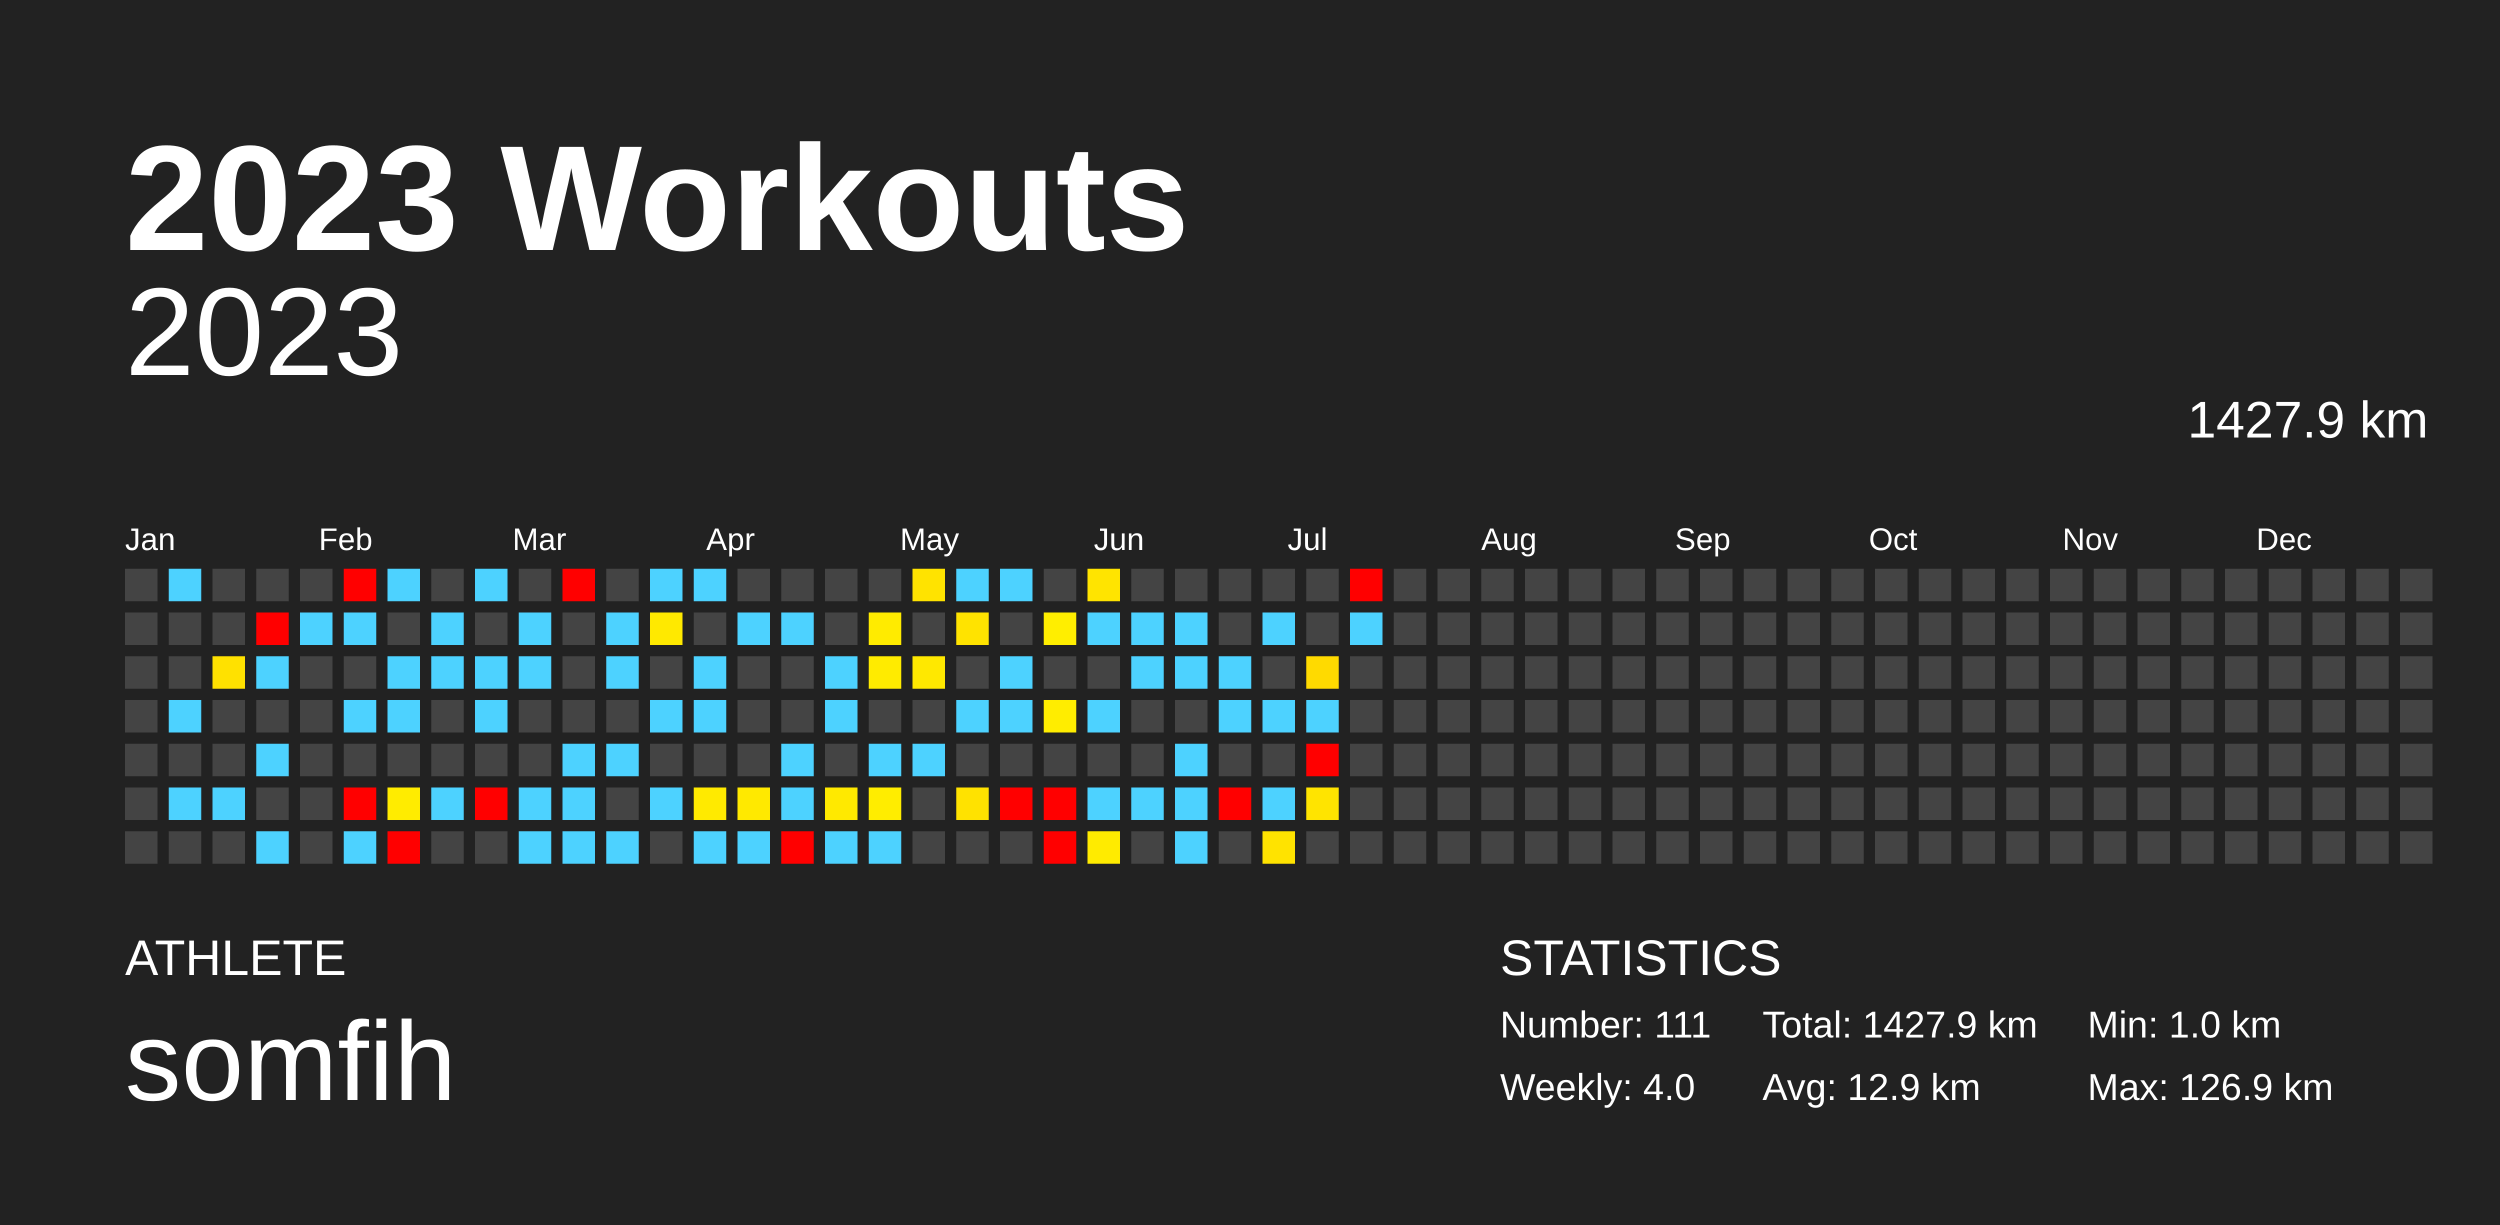
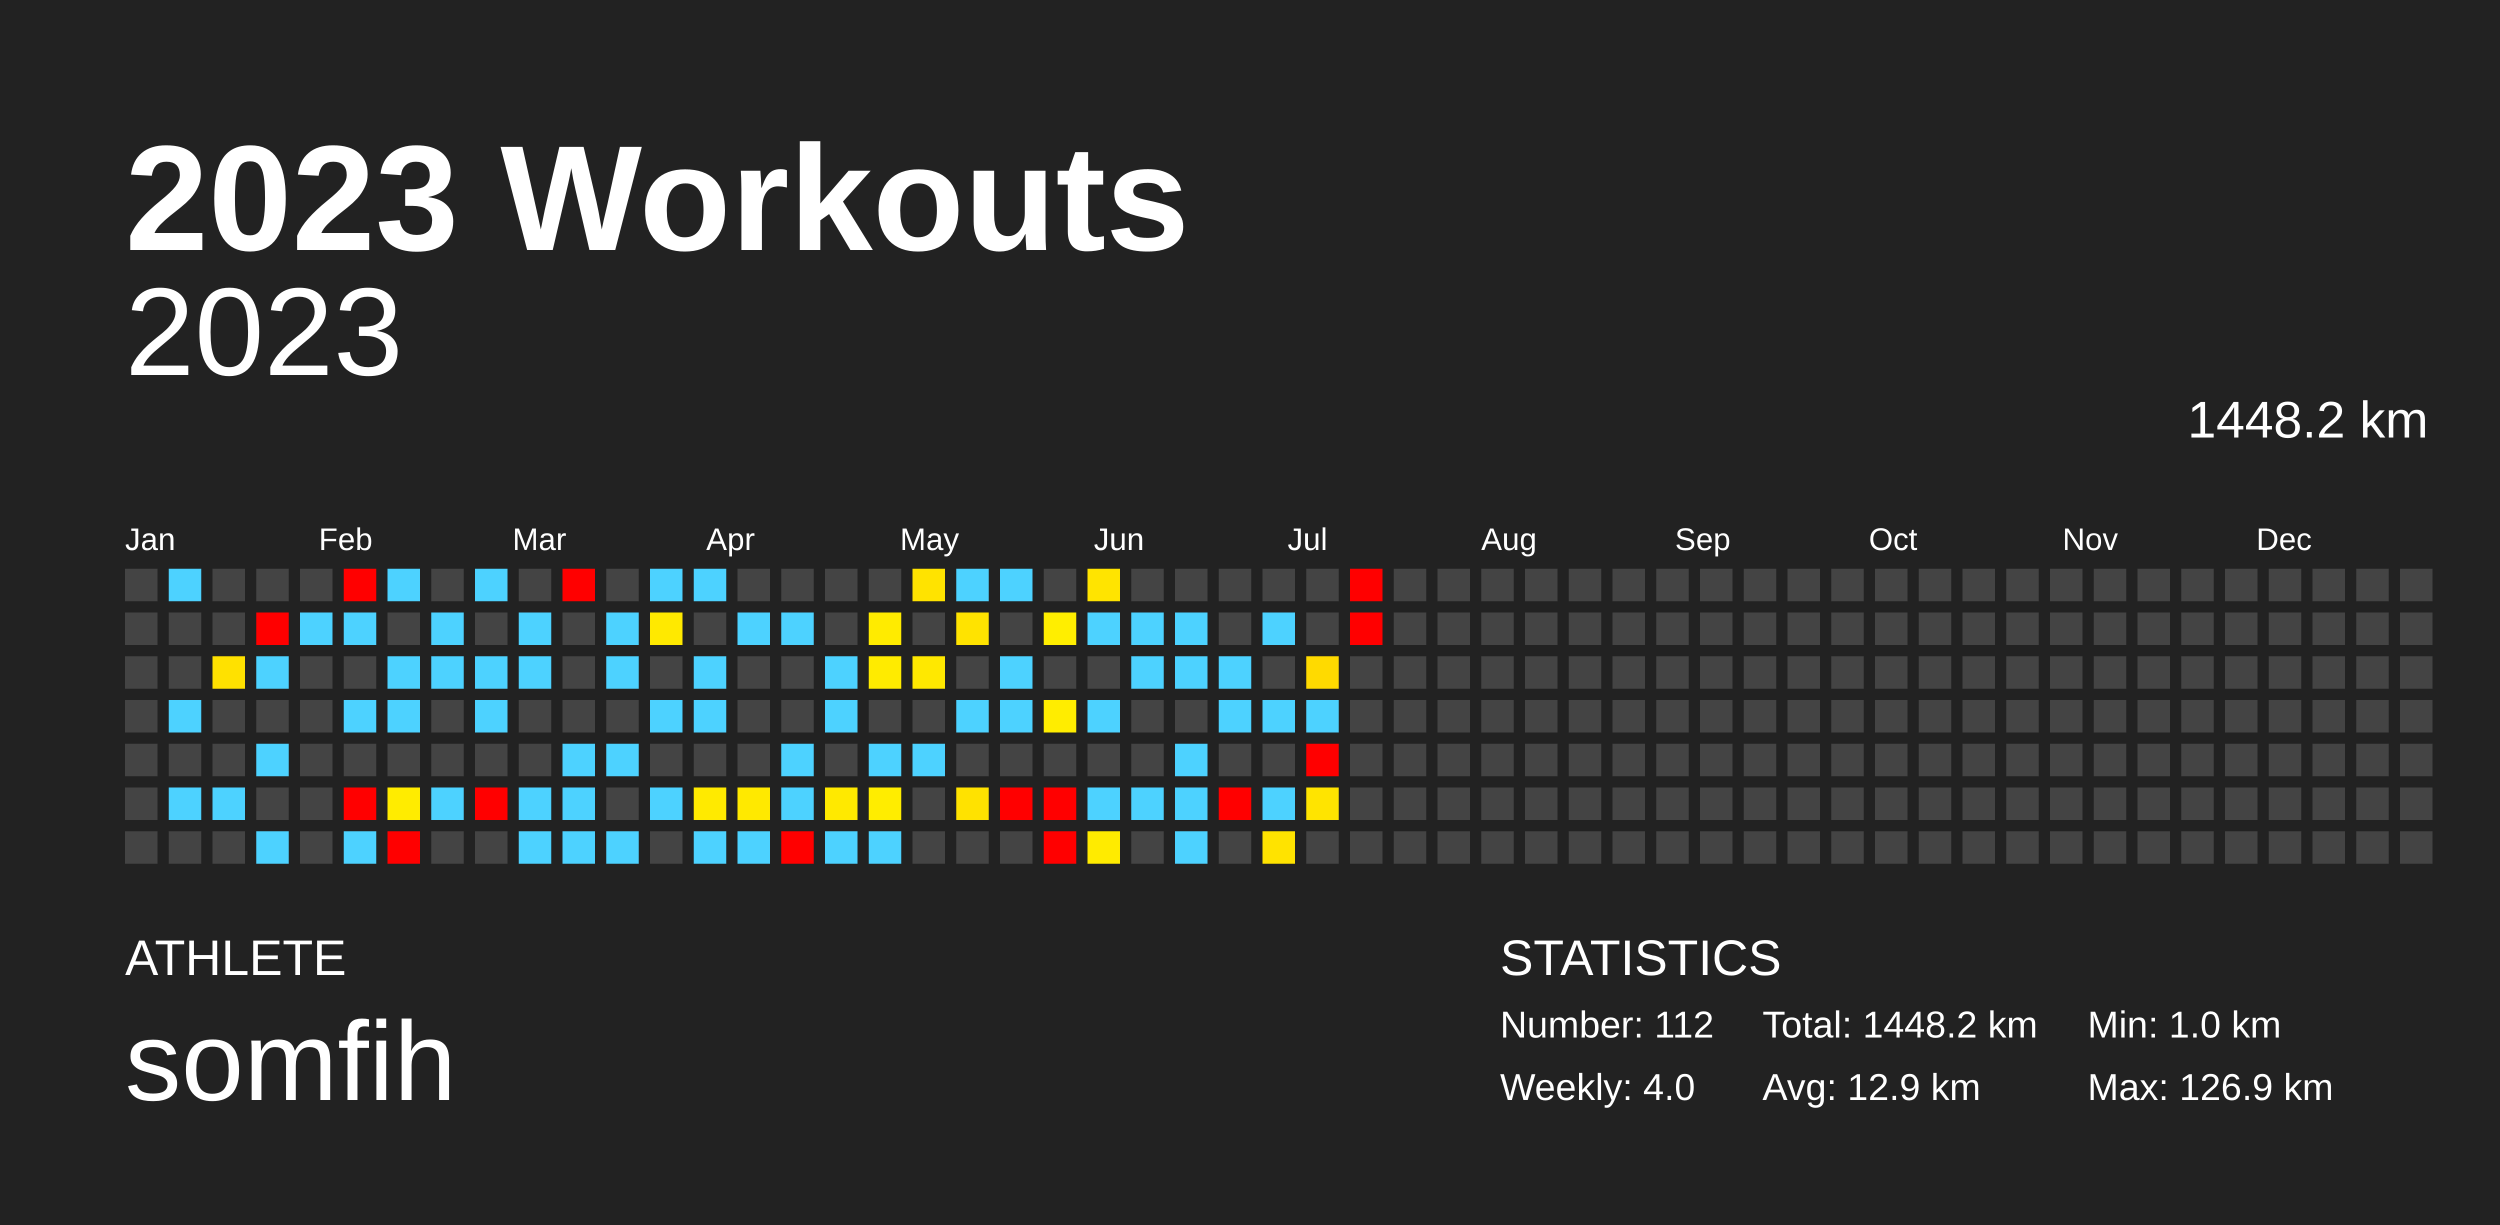
<svg xmlns="http://www.w3.org/2000/svg" baseProfile="full" height="98mm" version="1.1" viewBox="0,0,200,98" width="200mm">
  <defs />
  <rect fill="#222222" height="98" width="200" x="0" y="0" />
  <text fill="#FFFFFF" style="font-size:12px; font-family:Arial; font-weight:bold;" x="10" y="20">2023 Workouts</text>
  <text fill="#FFFFFF" style="font-size:4px; font-family:Arial" x="10" y="78">ATHLETE</text>
  <text fill="#FFFFFF" style="font-size:9px; font-family:Arial" x="10" y="88">somfih</text>
  <text fill="#FFFFFF" style="font-size:4px; font-family:Arial" x="120" y="78">STATISTICS</text>
-   <text fill="#FFFFFF" style="font-size:3px; font-family:Arial" x="120" y="83">Number: 111</text>
+   <text fill="#FFFFFF" style="font-size:3px; font-family:Arial" x="120" y="83">Number: 112</text>
  <text fill="#FFFFFF" style="font-size:3px; font-family:Arial" x="120" y="88">Weekly: 4.0</text>
-   <text fill="#FFFFFF" style="font-size:3px; font-family:Arial" x="141" y="83">Total: 1427.9 km</text>
+   <text fill="#FFFFFF" style="font-size:3px; font-family:Arial" x="141" y="83">Total: 1448.2 km</text>
  <text fill="#FFFFFF" style="font-size:3px; font-family:Arial" x="141" y="88">Avg: 12.9 km</text>
  <text fill="#FFFFFF" style="font-size:3px; font-family:Arial" x="167" y="83">Min: 1.0 km</text>
  <text fill="#FFFFFF" style="font-size:3px; font-family:Arial" x="167" y="88">Max: 126.9 km</text>
  <text alignment-baseline="hanging" fill="#FFFFFF" style="font-size:10.0px; font-family:Arial;" x="10" y="30">2023</text>
-   <text alignment-baseline="hanging" fill="#FFFFFF" style="font-size:4.125px; font-family:Arial;" x="175" y="35">1427.9 km</text>
+   <text alignment-baseline="hanging" fill="#FFFFFF" style="font-size:4.125px; font-family:Arial;" x="175" y="35">1448.2 km</text>
  <text fill="#FFFFFF" style="font-size:2.5px; font-family:Arial" x="10.0" y="44">Jan</text>
  <text fill="#FFFFFF" style="font-size:2.5px; font-family:Arial" x="25.5" y="44">Feb</text>
  <text fill="#FFFFFF" style="font-size:2.5px; font-family:Arial" x="41.0" y="44">Mar</text>
  <text fill="#FFFFFF" style="font-size:2.5px; font-family:Arial" x="56.5" y="44">Apr</text>
  <text fill="#FFFFFF" style="font-size:2.5px; font-family:Arial" x="72.0" y="44">May</text>
  <text fill="#FFFFFF" style="font-size:2.5px; font-family:Arial" x="87.5" y="44">Jun</text>
  <text fill="#FFFFFF" style="font-size:2.5px; font-family:Arial" x="103.0" y="44">Jul</text>
  <text fill="#FFFFFF" style="font-size:2.5px; font-family:Arial" x="118.5" y="44">Aug</text>
  <text fill="#FFFFFF" style="font-size:2.5px; font-family:Arial" x="134.0" y="44">Sep</text>
  <text fill="#FFFFFF" style="font-size:2.5px; font-family:Arial" x="149.5" y="44">Oct</text>
  <text fill="#FFFFFF" style="font-size:2.5px; font-family:Arial" x="165.0" y="44">Nov</text>
  <text fill="#FFFFFF" style="font-size:2.5px; font-family:Arial" x="180.5" y="44">Dec</text>
  <rect fill="#444444" height="2.6" width="2.6" x="10.0" y="45.5" />
  <rect fill="#444444" height="2.6" width="2.6" x="10.0" y="49.0" />
  <rect fill="#444444" height="2.6" width="2.6" x="10.0" y="52.5" />
  <rect fill="#444444" height="2.6" width="2.6" x="10.0" y="56.0" />
  <rect fill="#444444" height="2.6" width="2.6" x="10.0" y="59.5" />
  <rect fill="#444444" height="2.6" width="2.6" x="10.0" y="63.0" />
  <rect fill="#444444" height="2.6" width="2.6" x="10.0" y="66.5" />
  <rect fill="#4dd2ff" height="2.6" width="2.6" x="13.5" y="45.5" />
  <rect fill="#444444" height="2.6" width="2.6" x="13.5" y="49.0" />
  <rect fill="#444444" height="2.6" width="2.6" x="13.5" y="52.5" />
  <rect fill="#4dd2ff" height="2.6" width="2.6" x="13.5" y="56.0" />
  <rect fill="#444444" height="2.6" width="2.6" x="13.5" y="59.5" />
  <rect fill="#4dd2ff" height="2.6" width="2.6" x="13.5" y="63.0" />
  <rect fill="#444444" height="2.6" width="2.6" x="13.5" y="66.5" />
  <rect fill="#444444" height="2.6" width="2.6" x="17.0" y="45.5" />
  <rect fill="#444444" height="2.6" width="2.6" x="17.0" y="49.0" />
  <rect fill="#ffe100" height="2.6" width="2.6" x="17.0" y="52.5" />
  <rect fill="#444444" height="2.6" width="2.6" x="17.0" y="56.0" />
  <rect fill="#444444" height="2.6" width="2.6" x="17.0" y="59.5" />
  <rect fill="#4dd2ff" height="2.6" width="2.6" x="17.0" y="63.0" />
  <rect fill="#444444" height="2.6" width="2.6" x="17.0" y="66.5" />
  <rect fill="#444444" height="2.6" width="2.6" x="20.5" y="45.5" />
  <rect fill="red" height="2.6" width="2.6" x="20.5" y="49.0" />
  <rect fill="#4dd2ff" height="2.6" width="2.6" x="20.5" y="52.5" />
  <rect fill="#444444" height="2.6" width="2.6" x="20.5" y="56.0" />
  <rect fill="#4dd2ff" height="2.6" width="2.6" x="20.5" y="59.5" />
  <rect fill="#444444" height="2.6" width="2.6" x="20.5" y="63.0" />
  <rect fill="#4dd2ff" height="2.6" width="2.6" x="20.5" y="66.5" />
  <rect fill="#444444" height="2.6" width="2.6" x="24.0" y="45.5" />
  <rect fill="#4dd2ff" height="2.6" width="2.6" x="24.0" y="49.0" />
  <rect fill="#444444" height="2.6" width="2.6" x="24.0" y="52.5" />
  <rect fill="#444444" height="2.6" width="2.6" x="24.0" y="56.0" />
  <rect fill="#444444" height="2.6" width="2.6" x="24.0" y="59.5" />
  <rect fill="#444444" height="2.6" width="2.6" x="24.0" y="63.0" />
  <rect fill="#444444" height="2.6" width="2.6" x="24.0" y="66.5" />
  <rect fill="red" height="2.6" width="2.6" x="27.5" y="45.5" />
  <rect fill="#4dd2ff" height="2.6" width="2.6" x="27.5" y="49.0" />
  <rect fill="#444444" height="2.6" width="2.6" x="27.5" y="52.5" />
  <rect fill="#4dd2ff" height="2.6" width="2.6" x="27.5" y="56.0" />
  <rect fill="#444444" height="2.6" width="2.6" x="27.5" y="59.5" />
  <rect fill="red" height="2.6" width="2.6" x="27.5" y="63.0" />
  <rect fill="#4dd2ff" height="2.6" width="2.6" x="27.5" y="66.5" />
  <rect fill="#4dd2ff" height="2.6" width="2.6" x="31.0" y="45.5" />
  <rect fill="#444444" height="2.6" width="2.6" x="31.0" y="49.0" />
  <rect fill="#4dd2ff" height="2.6" width="2.6" x="31.0" y="52.5" />
  <rect fill="#4dd2ff" height="2.6" width="2.6" x="31.0" y="56.0" />
  <rect fill="#444444" height="2.6" width="2.6" x="31.0" y="59.5" />
  <rect fill="#ffec00" height="2.6" width="2.6" x="31.0" y="63.0" />
  <rect fill="red" height="2.6" width="2.6" x="31.0" y="66.5" />
  <rect fill="#444444" height="2.6" width="2.6" x="34.5" y="45.5" />
  <rect fill="#4dd2ff" height="2.6" width="2.6" x="34.5" y="49.0" />
  <rect fill="#4dd2ff" height="2.6" width="2.6" x="34.5" y="52.5" />
  <rect fill="#444444" height="2.6" width="2.6" x="34.5" y="56.0" />
  <rect fill="#444444" height="2.6" width="2.6" x="34.5" y="59.5" />
  <rect fill="#4dd2ff" height="2.6" width="2.6" x="34.5" y="63.0" />
  <rect fill="#444444" height="2.6" width="2.6" x="34.5" y="66.5" />
  <rect fill="#4dd2ff" height="2.6" width="2.6" x="38.0" y="45.5" />
  <rect fill="#444444" height="2.6" width="2.6" x="38.0" y="49.0" />
  <rect fill="#4dd2ff" height="2.6" width="2.6" x="38.0" y="52.5" />
  <rect fill="#4dd2ff" height="2.6" width="2.6" x="38.0" y="56.0" />
  <rect fill="#444444" height="2.6" width="2.6" x="38.0" y="59.5" />
  <rect fill="red" height="2.6" width="2.6" x="38.0" y="63.0" />
  <rect fill="#444444" height="2.6" width="2.6" x="38.0" y="66.5" />
  <rect fill="#444444" height="2.6" width="2.6" x="41.5" y="45.5" />
  <rect fill="#4dd2ff" height="2.6" width="2.6" x="41.5" y="49.0" />
  <rect fill="#4dd2ff" height="2.6" width="2.6" x="41.5" y="52.5" />
  <rect fill="#444444" height="2.6" width="2.6" x="41.5" y="56.0" />
  <rect fill="#444444" height="2.6" width="2.6" x="41.5" y="59.5" />
  <rect fill="#4dd2ff" height="2.6" width="2.6" x="41.5" y="63.0" />
  <rect fill="#4dd2ff" height="2.6" width="2.6" x="41.5" y="66.5" />
  <rect fill="red" height="2.6" width="2.6" x="45.0" y="45.5" />
  <rect fill="#444444" height="2.6" width="2.6" x="45.0" y="49.0" />
  <rect fill="#444444" height="2.6" width="2.6" x="45.0" y="52.5" />
  <rect fill="#444444" height="2.6" width="2.6" x="45.0" y="56.0" />
  <rect fill="#4dd2ff" height="2.6" width="2.6" x="45.0" y="59.5" />
  <rect fill="#4dd2ff" height="2.6" width="2.6" x="45.0" y="63.0" />
  <rect fill="#4dd2ff" height="2.6" width="2.6" x="45.0" y="66.5" />
  <rect fill="#444444" height="2.6" width="2.6" x="48.5" y="45.5" />
  <rect fill="#4dd2ff" height="2.6" width="2.6" x="48.5" y="49.0" />
  <rect fill="#4dd2ff" height="2.6" width="2.6" x="48.5" y="52.5" />
  <rect fill="#444444" height="2.6" width="2.6" x="48.5" y="56.0" />
  <rect fill="#4dd2ff" height="2.6" width="2.6" x="48.5" y="59.5" />
  <rect fill="#444444" height="2.6" width="2.6" x="48.5" y="63.0" />
  <rect fill="#4dd2ff" height="2.6" width="2.6" x="48.5" y="66.5" />
  <rect fill="#4dd2ff" height="2.6" width="2.6" x="52.0" y="45.5" />
  <rect fill="#ffe900" height="2.6" width="2.6" x="52.0" y="49.0" />
  <rect fill="#444444" height="2.6" width="2.6" x="52.0" y="52.5" />
  <rect fill="#4dd2ff" height="2.6" width="2.6" x="52.0" y="56.0" />
  <rect fill="#444444" height="2.6" width="2.6" x="52.0" y="59.5" />
  <rect fill="#4dd2ff" height="2.6" width="2.6" x="52.0" y="63.0" />
  <rect fill="#444444" height="2.6" width="2.6" x="52.0" y="66.5" />
  <rect fill="#4dd2ff" height="2.6" width="2.6" x="55.5" y="45.5" />
  <rect fill="#444444" height="2.6" width="2.6" x="55.5" y="49.0" />
  <rect fill="#4dd2ff" height="2.6" width="2.6" x="55.5" y="52.5" />
  <rect fill="#4dd2ff" height="2.6" width="2.6" x="55.5" y="56.0" />
  <rect fill="#444444" height="2.6" width="2.6" x="55.5" y="59.5" />
  <rect fill="#ffea00" height="2.6" width="2.6" x="55.5" y="63.0" />
  <rect fill="#4dd2ff" height="2.6" width="2.6" x="55.5" y="66.5" />
  <rect fill="#444444" height="2.6" width="2.6" x="59.0" y="45.5" />
  <rect fill="#4dd2ff" height="2.6" width="2.6" x="59.0" y="49.0" />
  <rect fill="#444444" height="2.6" width="2.6" x="59.0" y="52.5" />
  <rect fill="#444444" height="2.6" width="2.6" x="59.0" y="56.0" />
  <rect fill="#444444" height="2.6" width="2.6" x="59.0" y="59.5" />
  <rect fill="#ffe900" height="2.6" width="2.6" x="59.0" y="63.0" />
  <rect fill="#4dd2ff" height="2.6" width="2.6" x="59.0" y="66.5" />
  <rect fill="#444444" height="2.6" width="2.6" x="62.5" y="45.5" />
  <rect fill="#4dd2ff" height="2.6" width="2.6" x="62.5" y="49.0" />
  <rect fill="#444444" height="2.6" width="2.6" x="62.5" y="52.5" />
  <rect fill="#444444" height="2.6" width="2.6" x="62.5" y="56.0" />
  <rect fill="#4dd2ff" height="2.6" width="2.6" x="62.5" y="59.5" />
  <rect fill="#4dd2ff" height="2.6" width="2.6" x="62.5" y="63.0" />
  <rect fill="red" height="2.6" width="2.6" x="62.5" y="66.5" />
  <rect fill="#444444" height="2.6" width="2.6" x="66.0" y="45.5" />
  <rect fill="#444444" height="2.6" width="2.6" x="66.0" y="49.0" />
  <rect fill="#4dd2ff" height="2.6" width="2.6" x="66.0" y="52.5" />
  <rect fill="#4dd2ff" height="2.6" width="2.6" x="66.0" y="56.0" />
  <rect fill="#444444" height="2.6" width="2.6" x="66.0" y="59.5" />
  <rect fill="#ffe900" height="2.6" width="2.6" x="66.0" y="63.0" />
  <rect fill="#4dd2ff" height="2.6" width="2.6" x="66.0" y="66.5" />
  <rect fill="#444444" height="2.6" width="2.6" x="69.5" y="45.5" />
  <rect fill="#ffeb00" height="2.6" width="2.6" x="69.5" y="49.0" />
  <rect fill="#ffeb00" height="2.6" width="2.6" x="69.5" y="52.5" />
  <rect fill="#444444" height="2.6" width="2.6" x="69.5" y="56.0" />
  <rect fill="#4dd2ff" height="2.6" width="2.6" x="69.5" y="59.5" />
  <rect fill="#ffed00" height="2.6" width="2.6" x="69.5" y="63.0" />
  <rect fill="#4dd2ff" height="2.6" width="2.6" x="69.5" y="66.5" />
  <rect fill="#ffe300" height="2.6" width="2.6" x="73.0" y="45.5" />
  <rect fill="#444444" height="2.6" width="2.6" x="73.0" y="49.0" />
  <rect fill="#ffe800" height="2.6" width="2.6" x="73.0" y="52.5" />
  <rect fill="#444444" height="2.6" width="2.6" x="73.0" y="56.0" />
  <rect fill="#4dd2ff" height="2.6" width="2.6" x="73.0" y="59.5" />
  <rect fill="#444444" height="2.6" width="2.6" x="73.0" y="63.0" />
  <rect fill="#444444" height="2.6" width="2.6" x="73.0" y="66.5" />
  <rect fill="#4dd2ff" height="2.6" width="2.6" x="76.5" y="45.5" />
  <rect fill="#ffe300" height="2.6" width="2.6" x="76.5" y="49.0" />
  <rect fill="#444444" height="2.6" width="2.6" x="76.5" y="52.5" />
  <rect fill="#4dd2ff" height="2.6" width="2.6" x="76.5" y="56.0" />
  <rect fill="#444444" height="2.6" width="2.6" x="76.5" y="59.5" />
  <rect fill="#ffe200" height="2.6" width="2.6" x="76.5" y="63.0" />
  <rect fill="#444444" height="2.6" width="2.6" x="76.5" y="66.5" />
  <rect fill="#4dd2ff" height="2.6" width="2.6" x="80.0" y="45.5" />
  <rect fill="#444444" height="2.6" width="2.6" x="80.0" y="49.0" />
  <rect fill="#4dd2ff" height="2.6" width="2.6" x="80.0" y="52.5" />
  <rect fill="#4dd2ff" height="2.6" width="2.6" x="80.0" y="56.0" />
  <rect fill="#444444" height="2.6" width="2.6" x="80.0" y="59.5" />
  <rect fill="red" height="2.6" width="2.6" x="80.0" y="63.0" />
  <rect fill="#444444" height="2.6" width="2.6" x="80.0" y="66.5" />
  <rect fill="#444444" height="2.6" width="2.6" x="83.5" y="45.5" />
  <rect fill="#ffee00" height="2.6" width="2.6" x="83.5" y="49.0" />
  <rect fill="#444444" height="2.6" width="2.6" x="83.5" y="52.5" />
  <rect fill="#ffed00" height="2.6" width="2.6" x="83.5" y="56.0" />
  <rect fill="#444444" height="2.6" width="2.6" x="83.5" y="59.5" />
  <rect fill="red" height="2.6" width="2.6" x="83.5" y="63.0" />
  <rect fill="red" height="2.6" width="2.6" x="83.5" y="66.5" />
  <rect fill="#ffe400" height="2.6" width="2.6" x="87.0" y="45.5" />
  <rect fill="#4dd2ff" height="2.6" width="2.6" x="87.0" y="49.0" />
  <rect fill="#444444" height="2.6" width="2.6" x="87.0" y="52.5" />
  <rect fill="#4dd2ff" height="2.6" width="2.6" x="87.0" y="56.0" />
  <rect fill="#444444" height="2.6" width="2.6" x="87.0" y="59.5" />
  <rect fill="#4dd2ff" height="2.6" width="2.6" x="87.0" y="63.0" />
  <rect fill="#ffeb00" height="2.6" width="2.6" x="87.0" y="66.5" />
  <rect fill="#444444" height="2.6" width="2.6" x="90.5" y="45.5" />
  <rect fill="#4dd2ff" height="2.6" width="2.6" x="90.5" y="49.0" />
  <rect fill="#4dd2ff" height="2.6" width="2.6" x="90.5" y="52.5" />
  <rect fill="#444444" height="2.6" width="2.6" x="90.5" y="56.0" />
  <rect fill="#444444" height="2.6" width="2.6" x="90.5" y="59.5" />
  <rect fill="#4dd2ff" height="2.6" width="2.6" x="90.5" y="63.0" />
  <rect fill="#444444" height="2.6" width="2.6" x="90.5" y="66.5" />
  <rect fill="#444444" height="2.6" width="2.6" x="94.0" y="45.5" />
  <rect fill="#4dd2ff" height="2.6" width="2.6" x="94.0" y="49.0" />
  <rect fill="#4dd2ff" height="2.6" width="2.6" x="94.0" y="52.5" />
  <rect fill="#444444" height="2.6" width="2.6" x="94.0" y="56.0" />
  <rect fill="#4dd2ff" height="2.6" width="2.6" x="94.0" y="59.5" />
  <rect fill="#4dd2ff" height="2.6" width="2.6" x="94.0" y="63.0" />
  <rect fill="#4dd2ff" height="2.6" width="2.6" x="94.0" y="66.5" />
  <rect fill="#444444" height="2.6" width="2.6" x="97.5" y="45.5" />
  <rect fill="#444444" height="2.6" width="2.6" x="97.5" y="49.0" />
  <rect fill="#4dd2ff" height="2.6" width="2.6" x="97.5" y="52.5" />
  <rect fill="#4dd2ff" height="2.6" width="2.6" x="97.5" y="56.0" />
  <rect fill="#444444" height="2.6" width="2.6" x="97.5" y="59.5" />
  <rect fill="red" height="2.6" width="2.6" x="97.5" y="63.0" />
  <rect fill="#444444" height="2.6" width="2.6" x="97.5" y="66.5" />
  <rect fill="#444444" height="2.6" width="2.6" x="101.0" y="45.5" />
  <rect fill="#4dd2ff" height="2.6" width="2.6" x="101.0" y="49.0" />
  <rect fill="#444444" height="2.6" width="2.6" x="101.0" y="52.5" />
  <rect fill="#4dd2ff" height="2.6" width="2.6" x="101.0" y="56.0" />
  <rect fill="#444444" height="2.6" width="2.6" x="101.0" y="59.5" />
  <rect fill="#4dd2ff" height="2.6" width="2.6" x="101.0" y="63.0" />
  <rect fill="#ffe300" height="2.6" width="2.6" x="101.0" y="66.5" />
  <rect fill="#444444" height="2.6" width="2.6" x="104.5" y="45.5" />
  <rect fill="#444444" height="2.6" width="2.6" x="104.5" y="49.0" />
  <rect fill="#ffda00" height="2.6" width="2.6" x="104.5" y="52.5" />
  <rect fill="#4dd2ff" height="2.6" width="2.6" x="104.5" y="56.0" />
  <rect fill="red" height="2.6" width="2.6" x="104.5" y="59.5" />
  <rect fill="#ffe400" height="2.6" width="2.6" x="104.5" y="63.0" />
  <rect fill="#444444" height="2.6" width="2.6" x="104.5" y="66.5" />
  <rect fill="red" height="2.6" width="2.6" x="108.0" y="45.5" />
-   <rect fill="#4dd2ff" height="2.6" width="2.6" x="108.0" y="49.0" />
+   <rect fill="red" height="2.6" width="2.6" x="108.0" y="49.0" />
  <rect fill="#444444" height="2.6" width="2.6" x="108.0" y="52.5" />
  <rect fill="#444444" height="2.6" width="2.6" x="108.0" y="56.0" />
  <rect fill="#444444" height="2.6" width="2.6" x="108.0" y="59.5" />
  <rect fill="#444444" height="2.6" width="2.6" x="108.0" y="63.0" />
  <rect fill="#444444" height="2.6" width="2.6" x="108.0" y="66.5" />
  <rect fill="#444444" height="2.6" width="2.6" x="111.5" y="45.5" />
  <rect fill="#444444" height="2.6" width="2.6" x="111.5" y="49.0" />
  <rect fill="#444444" height="2.6" width="2.6" x="111.5" y="52.5" />
  <rect fill="#444444" height="2.6" width="2.6" x="111.5" y="56.0" />
  <rect fill="#444444" height="2.6" width="2.6" x="111.5" y="59.5" />
  <rect fill="#444444" height="2.6" width="2.6" x="111.5" y="63.0" />
  <rect fill="#444444" height="2.6" width="2.6" x="111.5" y="66.5" />
  <rect fill="#444444" height="2.6" width="2.6" x="115.0" y="45.5" />
  <rect fill="#444444" height="2.6" width="2.6" x="115.0" y="49.0" />
  <rect fill="#444444" height="2.6" width="2.6" x="115.0" y="52.5" />
  <rect fill="#444444" height="2.6" width="2.6" x="115.0" y="56.0" />
  <rect fill="#444444" height="2.6" width="2.6" x="115.0" y="59.5" />
  <rect fill="#444444" height="2.6" width="2.6" x="115.0" y="63.0" />
  <rect fill="#444444" height="2.6" width="2.6" x="115.0" y="66.5" />
  <rect fill="#444444" height="2.6" width="2.6" x="118.5" y="45.5" />
  <rect fill="#444444" height="2.6" width="2.6" x="118.5" y="49.0" />
  <rect fill="#444444" height="2.6" width="2.6" x="118.5" y="52.5" />
  <rect fill="#444444" height="2.6" width="2.6" x="118.5" y="56.0" />
  <rect fill="#444444" height="2.6" width="2.6" x="118.5" y="59.5" />
  <rect fill="#444444" height="2.6" width="2.6" x="118.5" y="63.0" />
  <rect fill="#444444" height="2.6" width="2.6" x="118.5" y="66.5" />
  <rect fill="#444444" height="2.6" width="2.6" x="122.0" y="45.5" />
  <rect fill="#444444" height="2.6" width="2.6" x="122.0" y="49.0" />
  <rect fill="#444444" height="2.6" width="2.6" x="122.0" y="52.5" />
  <rect fill="#444444" height="2.6" width="2.6" x="122.0" y="56.0" />
  <rect fill="#444444" height="2.6" width="2.6" x="122.0" y="59.5" />
  <rect fill="#444444" height="2.6" width="2.6" x="122.0" y="63.0" />
  <rect fill="#444444" height="2.6" width="2.6" x="122.0" y="66.5" />
  <rect fill="#444444" height="2.6" width="2.6" x="125.5" y="45.5" />
  <rect fill="#444444" height="2.6" width="2.6" x="125.5" y="49.0" />
  <rect fill="#444444" height="2.6" width="2.6" x="125.5" y="52.5" />
  <rect fill="#444444" height="2.6" width="2.6" x="125.5" y="56.0" />
  <rect fill="#444444" height="2.6" width="2.6" x="125.5" y="59.5" />
  <rect fill="#444444" height="2.6" width="2.6" x="125.5" y="63.0" />
  <rect fill="#444444" height="2.6" width="2.6" x="125.5" y="66.5" />
  <rect fill="#444444" height="2.6" width="2.6" x="129.0" y="45.5" />
  <rect fill="#444444" height="2.6" width="2.6" x="129.0" y="49.0" />
  <rect fill="#444444" height="2.6" width="2.6" x="129.0" y="52.5" />
  <rect fill="#444444" height="2.6" width="2.6" x="129.0" y="56.0" />
  <rect fill="#444444" height="2.6" width="2.6" x="129.0" y="59.5" />
  <rect fill="#444444" height="2.6" width="2.6" x="129.0" y="63.0" />
  <rect fill="#444444" height="2.6" width="2.6" x="129.0" y="66.5" />
  <rect fill="#444444" height="2.6" width="2.6" x="132.5" y="45.5" />
  <rect fill="#444444" height="2.6" width="2.6" x="132.5" y="49.0" />
  <rect fill="#444444" height="2.6" width="2.6" x="132.5" y="52.5" />
  <rect fill="#444444" height="2.6" width="2.6" x="132.5" y="56.0" />
  <rect fill="#444444" height="2.6" width="2.6" x="132.5" y="59.5" />
  <rect fill="#444444" height="2.6" width="2.6" x="132.5" y="63.0" />
  <rect fill="#444444" height="2.6" width="2.6" x="132.5" y="66.5" />
  <rect fill="#444444" height="2.6" width="2.6" x="136.0" y="45.5" />
  <rect fill="#444444" height="2.6" width="2.6" x="136.0" y="49.0" />
  <rect fill="#444444" height="2.6" width="2.6" x="136.0" y="52.5" />
  <rect fill="#444444" height="2.6" width="2.6" x="136.0" y="56.0" />
  <rect fill="#444444" height="2.6" width="2.6" x="136.0" y="59.5" />
  <rect fill="#444444" height="2.6" width="2.6" x="136.0" y="63.0" />
  <rect fill="#444444" height="2.6" width="2.6" x="136.0" y="66.5" />
  <rect fill="#444444" height="2.6" width="2.6" x="139.5" y="45.5" />
  <rect fill="#444444" height="2.6" width="2.6" x="139.5" y="49.0" />
  <rect fill="#444444" height="2.6" width="2.6" x="139.5" y="52.5" />
  <rect fill="#444444" height="2.6" width="2.6" x="139.5" y="56.0" />
  <rect fill="#444444" height="2.6" width="2.6" x="139.5" y="59.5" />
  <rect fill="#444444" height="2.6" width="2.6" x="139.5" y="63.0" />
  <rect fill="#444444" height="2.6" width="2.6" x="139.5" y="66.5" />
  <rect fill="#444444" height="2.6" width="2.6" x="143.0" y="45.5" />
  <rect fill="#444444" height="2.6" width="2.6" x="143.0" y="49.0" />
  <rect fill="#444444" height="2.6" width="2.6" x="143.0" y="52.5" />
  <rect fill="#444444" height="2.6" width="2.6" x="143.0" y="56.0" />
  <rect fill="#444444" height="2.6" width="2.6" x="143.0" y="59.5" />
  <rect fill="#444444" height="2.6" width="2.6" x="143.0" y="63.0" />
  <rect fill="#444444" height="2.6" width="2.6" x="143.0" y="66.5" />
  <rect fill="#444444" height="2.6" width="2.6" x="146.5" y="45.5" />
  <rect fill="#444444" height="2.6" width="2.6" x="146.5" y="49.0" />
  <rect fill="#444444" height="2.6" width="2.6" x="146.5" y="52.5" />
  <rect fill="#444444" height="2.6" width="2.6" x="146.5" y="56.0" />
  <rect fill="#444444" height="2.6" width="2.6" x="146.5" y="59.5" />
  <rect fill="#444444" height="2.6" width="2.6" x="146.5" y="63.0" />
  <rect fill="#444444" height="2.6" width="2.6" x="146.5" y="66.5" />
  <rect fill="#444444" height="2.6" width="2.6" x="150.0" y="45.5" />
  <rect fill="#444444" height="2.6" width="2.6" x="150.0" y="49.0" />
  <rect fill="#444444" height="2.6" width="2.6" x="150.0" y="52.5" />
  <rect fill="#444444" height="2.6" width="2.6" x="150.0" y="56.0" />
  <rect fill="#444444" height="2.6" width="2.6" x="150.0" y="59.5" />
  <rect fill="#444444" height="2.6" width="2.6" x="150.0" y="63.0" />
  <rect fill="#444444" height="2.6" width="2.6" x="150.0" y="66.5" />
  <rect fill="#444444" height="2.6" width="2.6" x="153.5" y="45.5" />
  <rect fill="#444444" height="2.6" width="2.6" x="153.5" y="49.0" />
  <rect fill="#444444" height="2.6" width="2.6" x="153.5" y="52.5" />
  <rect fill="#444444" height="2.6" width="2.6" x="153.5" y="56.0" />
  <rect fill="#444444" height="2.6" width="2.6" x="153.5" y="59.5" />
  <rect fill="#444444" height="2.6" width="2.6" x="153.5" y="63.0" />
  <rect fill="#444444" height="2.6" width="2.6" x="153.5" y="66.5" />
  <rect fill="#444444" height="2.6" width="2.6" x="157.0" y="45.5" />
  <rect fill="#444444" height="2.6" width="2.6" x="157.0" y="49.0" />
  <rect fill="#444444" height="2.6" width="2.6" x="157.0" y="52.5" />
  <rect fill="#444444" height="2.6" width="2.6" x="157.0" y="56.0" />
  <rect fill="#444444" height="2.6" width="2.6" x="157.0" y="59.5" />
  <rect fill="#444444" height="2.6" width="2.6" x="157.0" y="63.0" />
  <rect fill="#444444" height="2.6" width="2.6" x="157.0" y="66.5" />
  <rect fill="#444444" height="2.6" width="2.6" x="160.5" y="45.5" />
  <rect fill="#444444" height="2.6" width="2.6" x="160.5" y="49.0" />
  <rect fill="#444444" height="2.6" width="2.6" x="160.5" y="52.5" />
  <rect fill="#444444" height="2.6" width="2.6" x="160.5" y="56.0" />
  <rect fill="#444444" height="2.6" width="2.6" x="160.5" y="59.5" />
  <rect fill="#444444" height="2.6" width="2.6" x="160.5" y="63.0" />
  <rect fill="#444444" height="2.6" width="2.6" x="160.5" y="66.5" />
  <rect fill="#444444" height="2.6" width="2.6" x="164.0" y="45.5" />
  <rect fill="#444444" height="2.6" width="2.6" x="164.0" y="49.0" />
  <rect fill="#444444" height="2.6" width="2.6" x="164.0" y="52.5" />
  <rect fill="#444444" height="2.6" width="2.6" x="164.0" y="56.0" />
  <rect fill="#444444" height="2.6" width="2.6" x="164.0" y="59.5" />
  <rect fill="#444444" height="2.6" width="2.6" x="164.0" y="63.0" />
  <rect fill="#444444" height="2.6" width="2.6" x="164.0" y="66.5" />
  <rect fill="#444444" height="2.6" width="2.6" x="167.5" y="45.5" />
  <rect fill="#444444" height="2.6" width="2.6" x="167.5" y="49.0" />
  <rect fill="#444444" height="2.6" width="2.6" x="167.5" y="52.5" />
  <rect fill="#444444" height="2.6" width="2.6" x="167.5" y="56.0" />
  <rect fill="#444444" height="2.6" width="2.6" x="167.5" y="59.5" />
  <rect fill="#444444" height="2.6" width="2.6" x="167.5" y="63.0" />
  <rect fill="#444444" height="2.6" width="2.6" x="167.5" y="66.5" />
  <rect fill="#444444" height="2.6" width="2.6" x="171.0" y="45.5" />
  <rect fill="#444444" height="2.6" width="2.6" x="171.0" y="49.0" />
  <rect fill="#444444" height="2.6" width="2.6" x="171.0" y="52.5" />
  <rect fill="#444444" height="2.6" width="2.6" x="171.0" y="56.0" />
  <rect fill="#444444" height="2.6" width="2.6" x="171.0" y="59.5" />
  <rect fill="#444444" height="2.6" width="2.6" x="171.0" y="63.0" />
  <rect fill="#444444" height="2.6" width="2.6" x="171.0" y="66.5" />
  <rect fill="#444444" height="2.6" width="2.6" x="174.5" y="45.5" />
  <rect fill="#444444" height="2.6" width="2.6" x="174.5" y="49.0" />
  <rect fill="#444444" height="2.6" width="2.6" x="174.5" y="52.5" />
  <rect fill="#444444" height="2.6" width="2.6" x="174.5" y="56.0" />
  <rect fill="#444444" height="2.6" width="2.6" x="174.5" y="59.5" />
  <rect fill="#444444" height="2.6" width="2.6" x="174.5" y="63.0" />
  <rect fill="#444444" height="2.6" width="2.6" x="174.5" y="66.5" />
  <rect fill="#444444" height="2.6" width="2.6" x="178.0" y="45.5" />
  <rect fill="#444444" height="2.6" width="2.6" x="178.0" y="49.0" />
  <rect fill="#444444" height="2.6" width="2.6" x="178.0" y="52.5" />
  <rect fill="#444444" height="2.6" width="2.6" x="178.0" y="56.0" />
  <rect fill="#444444" height="2.6" width="2.6" x="178.0" y="59.5" />
  <rect fill="#444444" height="2.6" width="2.6" x="178.0" y="63.0" />
  <rect fill="#444444" height="2.6" width="2.6" x="178.0" y="66.5" />
  <rect fill="#444444" height="2.6" width="2.6" x="181.5" y="45.5" />
  <rect fill="#444444" height="2.6" width="2.6" x="181.5" y="49.0" />
  <rect fill="#444444" height="2.6" width="2.6" x="181.5" y="52.5" />
  <rect fill="#444444" height="2.6" width="2.6" x="181.5" y="56.0" />
  <rect fill="#444444" height="2.6" width="2.6" x="181.5" y="59.5" />
  <rect fill="#444444" height="2.6" width="2.6" x="181.5" y="63.0" />
  <rect fill="#444444" height="2.6" width="2.6" x="181.5" y="66.5" />
  <rect fill="#444444" height="2.6" width="2.6" x="185.0" y="45.5" />
  <rect fill="#444444" height="2.6" width="2.6" x="185.0" y="49.0" />
  <rect fill="#444444" height="2.6" width="2.6" x="185.0" y="52.5" />
  <rect fill="#444444" height="2.6" width="2.6" x="185.0" y="56.0" />
  <rect fill="#444444" height="2.6" width="2.6" x="185.0" y="59.5" />
  <rect fill="#444444" height="2.6" width="2.6" x="185.0" y="63.0" />
  <rect fill="#444444" height="2.6" width="2.6" x="185.0" y="66.5" />
  <rect fill="#444444" height="2.6" width="2.6" x="188.5" y="45.5" />
  <rect fill="#444444" height="2.6" width="2.6" x="188.5" y="49.0" />
  <rect fill="#444444" height="2.6" width="2.6" x="188.5" y="52.5" />
  <rect fill="#444444" height="2.6" width="2.6" x="188.5" y="56.0" />
  <rect fill="#444444" height="2.6" width="2.6" x="188.5" y="59.5" />
  <rect fill="#444444" height="2.6" width="2.6" x="188.5" y="63.0" />
  <rect fill="#444444" height="2.6" width="2.6" x="188.5" y="66.5" />
  <rect fill="#444444" height="2.6" width="2.6" x="192.0" y="45.5" />
  <rect fill="#444444" height="2.6" width="2.6" x="192.0" y="49.0" />
  <rect fill="#444444" height="2.6" width="2.6" x="192.0" y="52.5" />
  <rect fill="#444444" height="2.6" width="2.6" x="192.0" y="56.0" />
  <rect fill="#444444" height="2.6" width="2.6" x="192.0" y="59.5" />
  <rect fill="#444444" height="2.6" width="2.6" x="192.0" y="63.0" />
  <rect fill="#444444" height="2.6" width="2.6" x="192.0" y="66.5" />
</svg>
